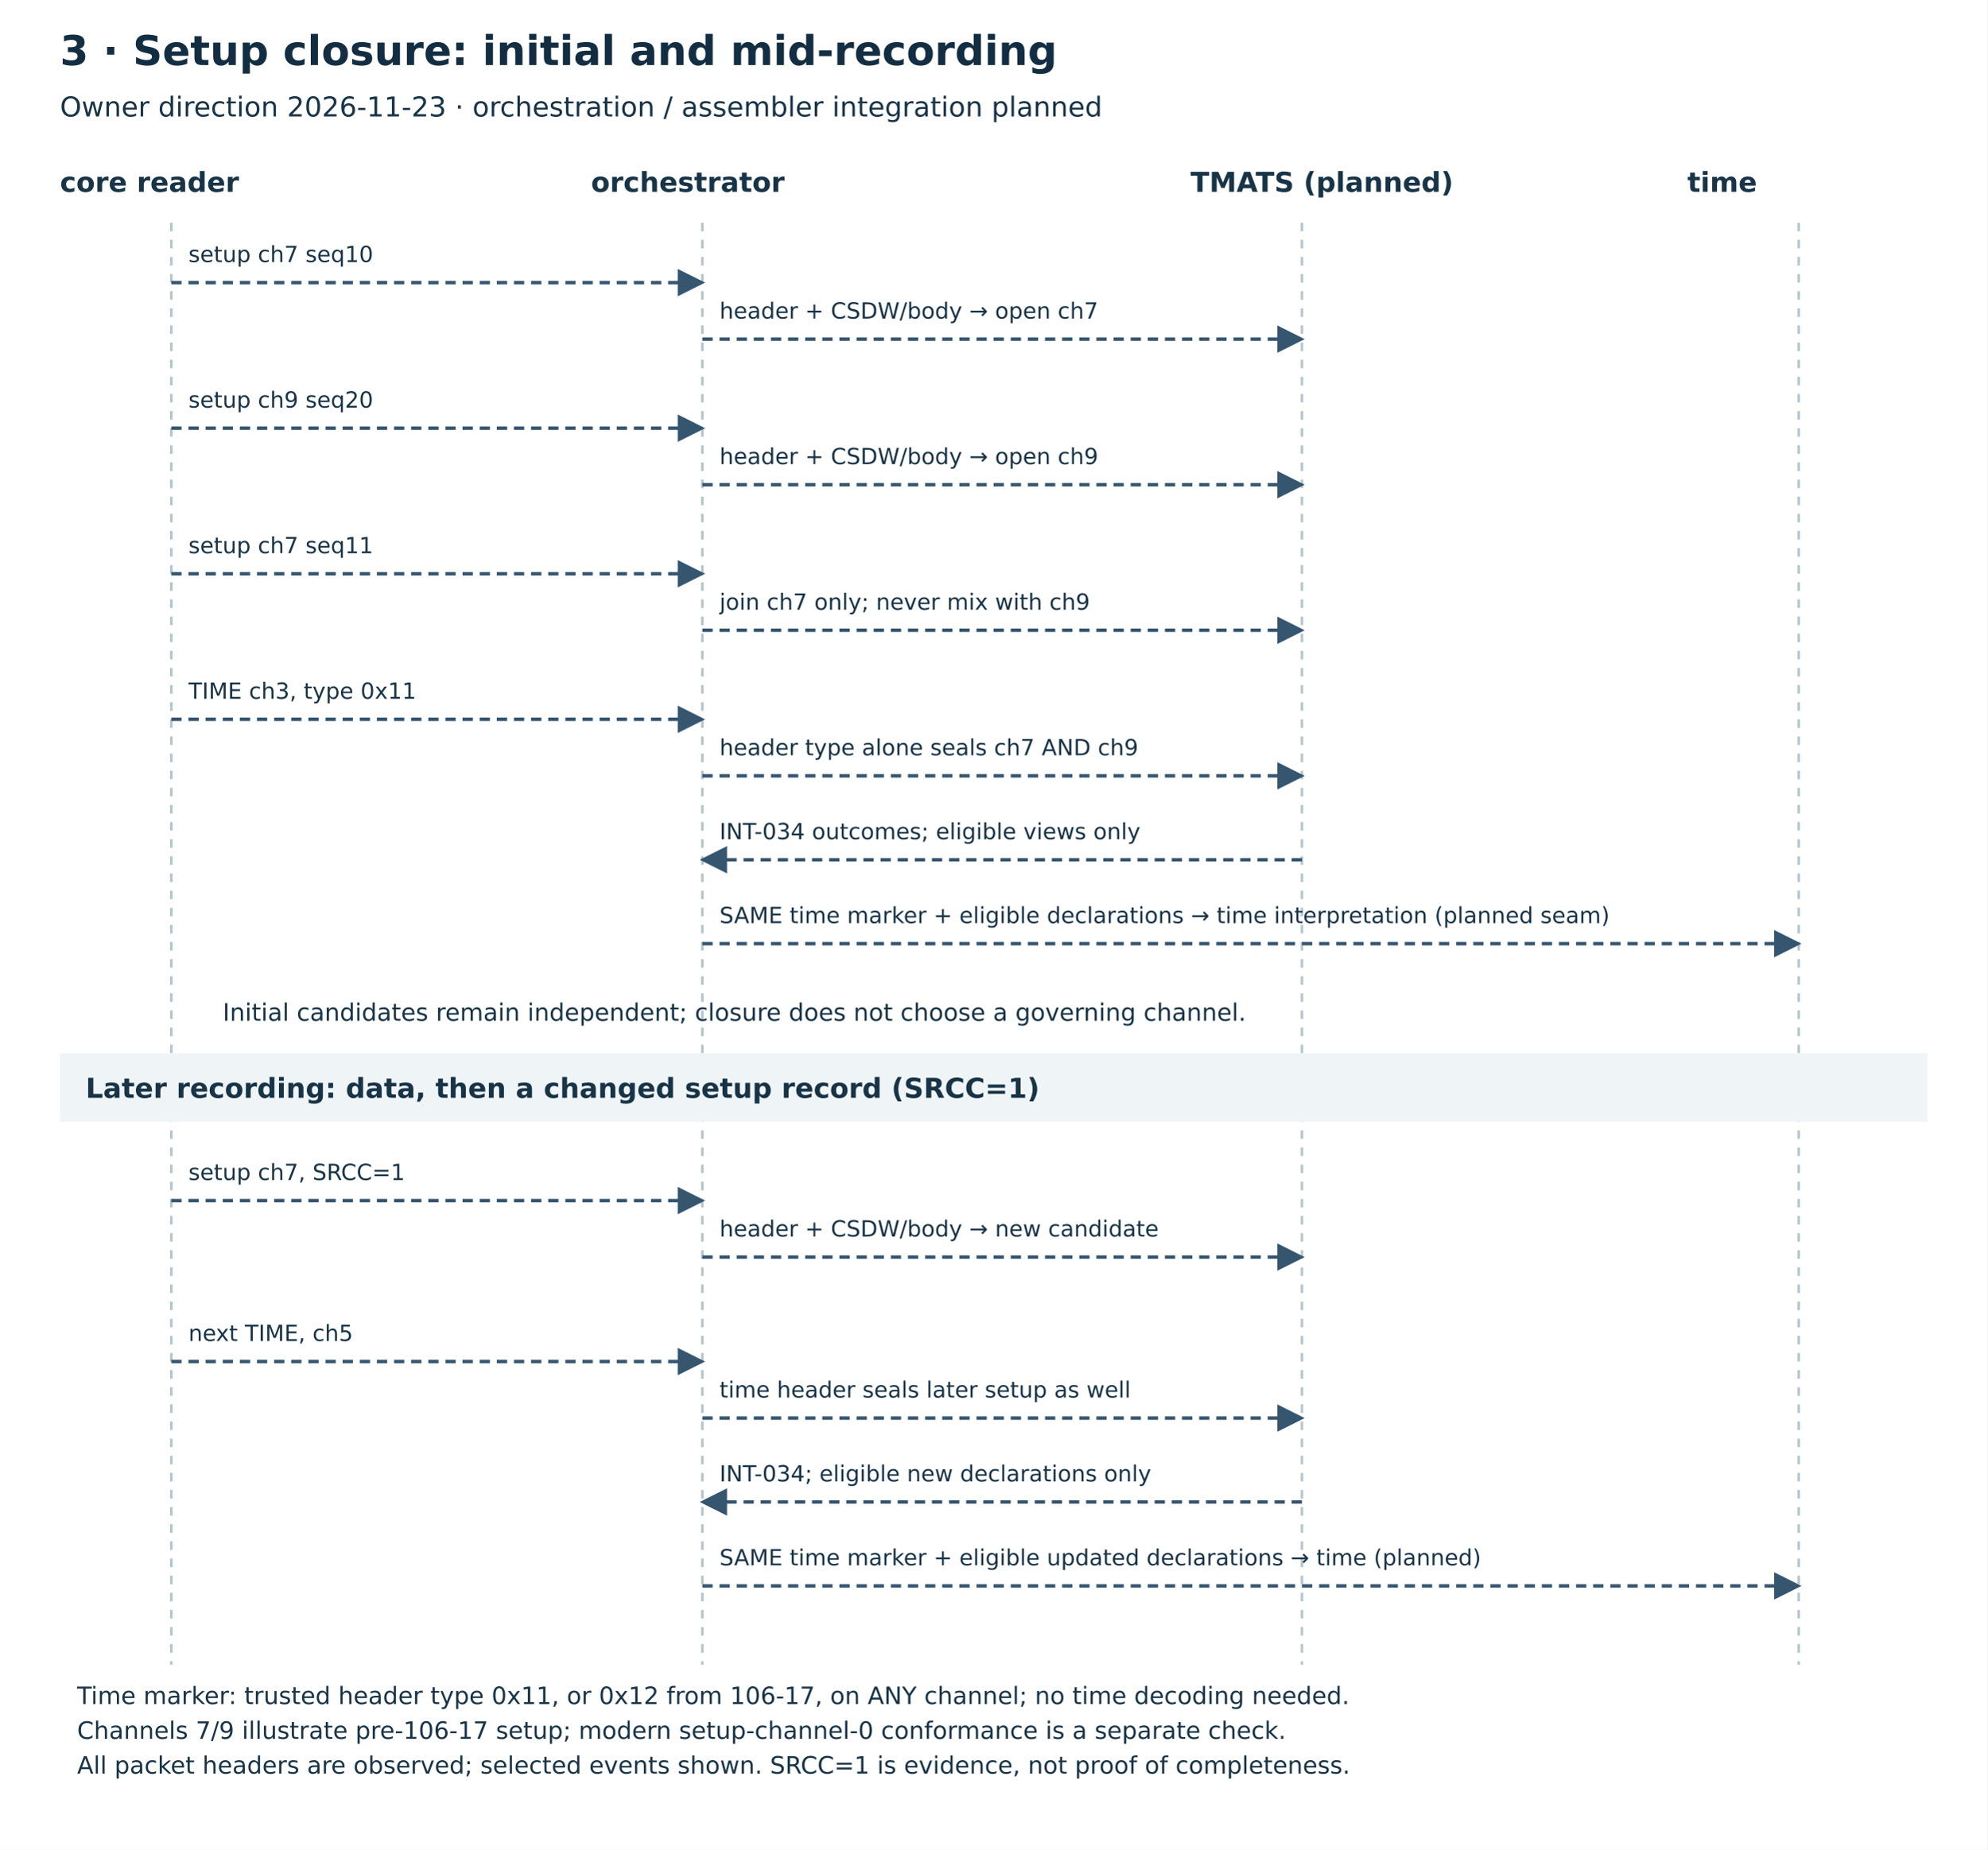
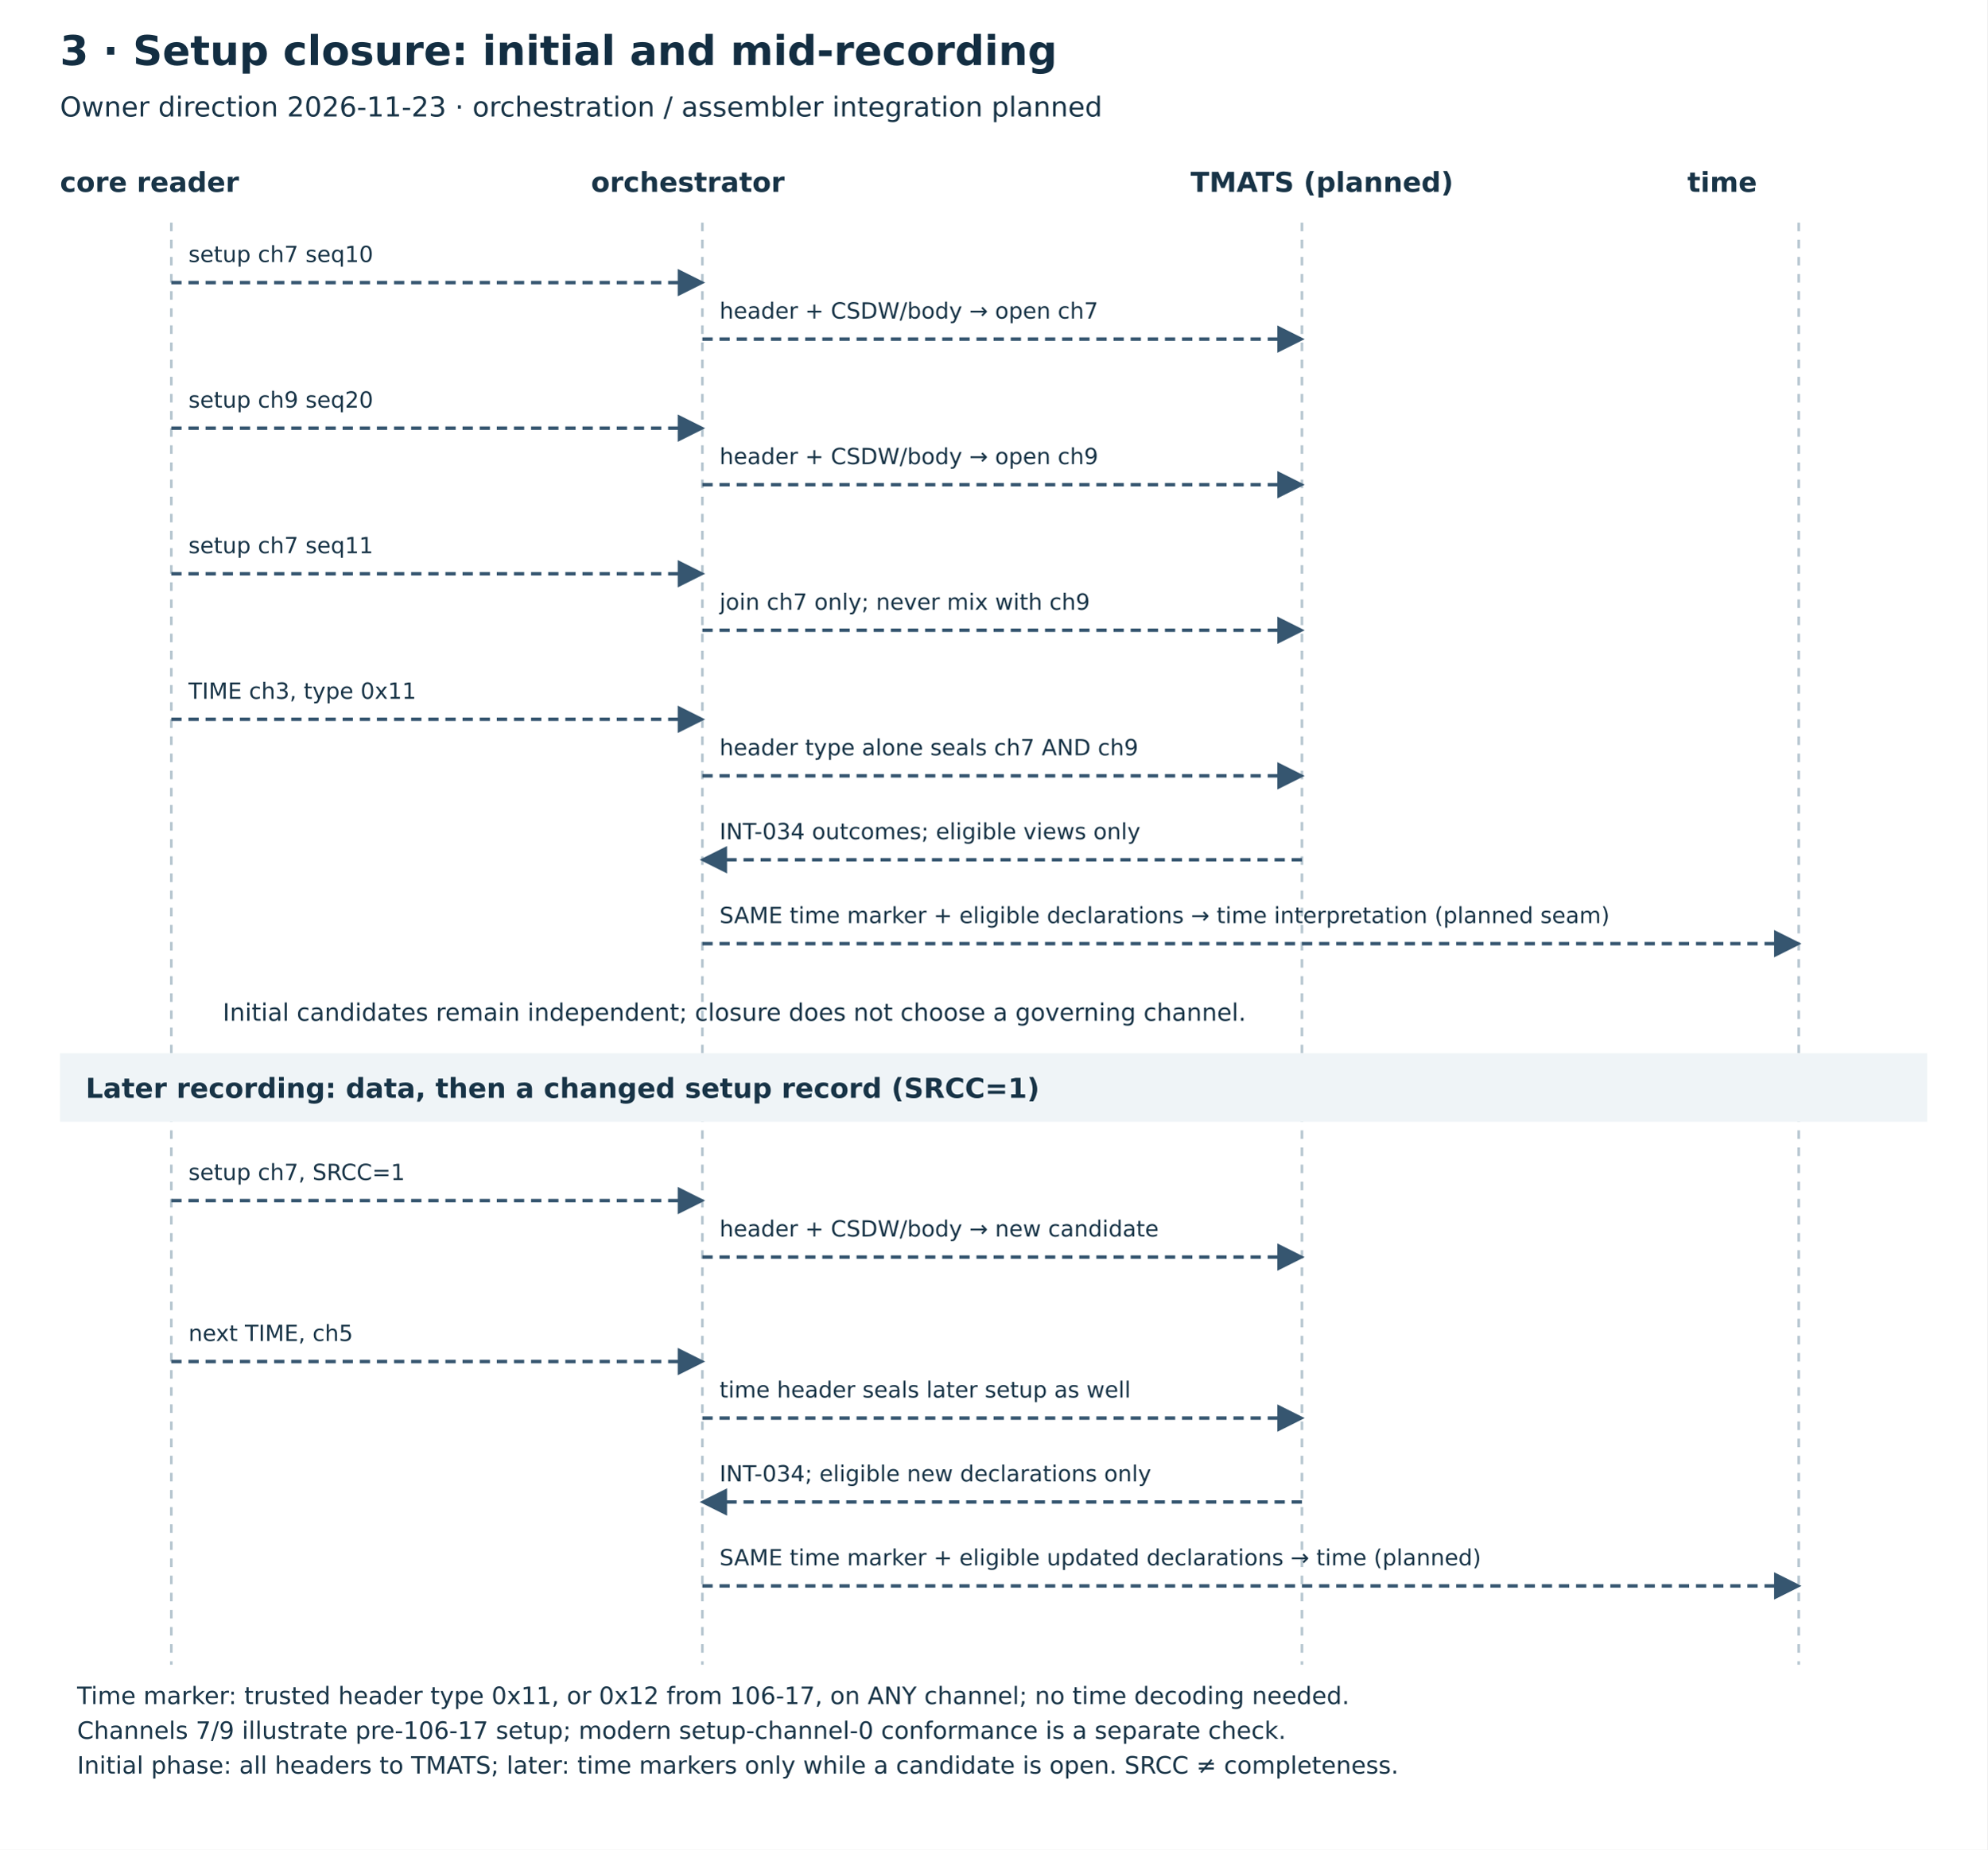
<svg xmlns="http://www.w3.org/2000/svg" width="1160" height="1080" viewBox="0 0 1160 1080" role="img" aria-labelledby="title desc">
  <defs>
    <marker id="arrow" viewBox="0 0 10 10" refX="9" refY="5" markerWidth="8" markerHeight="8" orient="auto-start-reverse">
      <path d="M 0 0 L 10 5 L 0 10 z" fill="#365670" />
    </marker>
  </defs>
  <rect width="1160" height="1080" fill="#fff" />
  <text x="35" y="38" font-family="DejaVu Sans, sans-serif" font-size="24" fill="#132e42" font-weight="bold">
    <tspan x="35" dy="0">3 · Setup closure: initial and mid-recording</tspan>
  </text>
  <text x="35" y="68" font-family="DejaVu Sans, sans-serif" font-size="16" fill="#183447">
    <tspan x="35" dy="0">Owner direction 2026-11-23 · orchestration / assembler integration planned</tspan>
  </text>
  <text x="35" y="112" font-family="DejaVu Sans, sans-serif" font-size="16" fill="#183447" font-weight="bold">
    <tspan x="35" dy="0">core reader</tspan>
  </text>
  <path d="M100 130 V1015" fill="none" stroke="#b5c5cf" stroke-width="1.5" stroke-dasharray="5 5" />
  <text x="345" y="112" font-family="DejaVu Sans, sans-serif" font-size="16" fill="#183447" font-weight="bold">
    <tspan x="345" dy="0">orchestrator</tspan>
  </text>
  <path d="M410 130 V1015" fill="none" stroke="#b5c5cf" stroke-width="1.5" stroke-dasharray="5 5" />
  <text x="695" y="112" font-family="DejaVu Sans, sans-serif" font-size="16" fill="#183447" font-weight="bold">
    <tspan x="695" dy="0">TMATS (planned)</tspan>
  </text>
  <path d="M760 130 V1015" fill="none" stroke="#b5c5cf" stroke-width="1.5" stroke-dasharray="5 5" />
  <text x="985" y="112" font-family="DejaVu Sans, sans-serif" font-size="16" fill="#183447" font-weight="bold">
    <tspan x="985" dy="0">time</tspan>
  </text>
  <path d="M1050 130 V1015" fill="none" stroke="#b5c5cf" stroke-width="1.5" stroke-dasharray="5 5" />
  <path d="M100 165 H410" fill="none" stroke="#365670" stroke-width="2" marker-end="url(#arrow)" stroke-dasharray="6 4" />
  <text x="110" y="153" font-family="DejaVu Sans, sans-serif" font-size="13" fill="#183447">
    <tspan x="110" dy="0">setup ch7 seq10</tspan>
  </text>
  <path d="M410 198 H760" fill="none" stroke="#365670" stroke-width="2" marker-end="url(#arrow)" stroke-dasharray="6 4" />
  <text x="420" y="186" font-family="DejaVu Sans, sans-serif" font-size="13" fill="#183447">
    <tspan x="420" dy="0">header + CSDW/body → open ch7</tspan>
  </text>
  <path d="M100 250 H410" fill="none" stroke="#365670" stroke-width="2" marker-end="url(#arrow)" stroke-dasharray="6 4" />
  <text x="110" y="238" font-family="DejaVu Sans, sans-serif" font-size="13" fill="#183447">
    <tspan x="110" dy="0">setup ch9 seq20</tspan>
  </text>
  <path d="M410 283 H760" fill="none" stroke="#365670" stroke-width="2" marker-end="url(#arrow)" stroke-dasharray="6 4" />
  <text x="420" y="271" font-family="DejaVu Sans, sans-serif" font-size="13" fill="#183447">
    <tspan x="420" dy="0">header + CSDW/body → open ch9</tspan>
  </text>
  <path d="M100 335 H410" fill="none" stroke="#365670" stroke-width="2" marker-end="url(#arrow)" stroke-dasharray="6 4" />
  <text x="110" y="323" font-family="DejaVu Sans, sans-serif" font-size="13" fill="#183447">
    <tspan x="110" dy="0">setup ch7 seq11</tspan>
  </text>
  <path d="M410 368 H760" fill="none" stroke="#365670" stroke-width="2" marker-end="url(#arrow)" stroke-dasharray="6 4" />
  <text x="420" y="356" font-family="DejaVu Sans, sans-serif" font-size="13" fill="#183447">
    <tspan x="420" dy="0">join ch7 only; never mix with ch9</tspan>
  </text>
  <path d="M100 420 H410" fill="none" stroke="#365670" stroke-width="2" marker-end="url(#arrow)" stroke-dasharray="6 4" />
  <text x="110" y="408" font-family="DejaVu Sans, sans-serif" font-size="13" fill="#183447">
    <tspan x="110" dy="0">TIME ch3, type 0x11</tspan>
  </text>
  <path d="M410 453 H760" fill="none" stroke="#365670" stroke-width="2" marker-end="url(#arrow)" stroke-dasharray="6 4" />
  <text x="420" y="441" font-family="DejaVu Sans, sans-serif" font-size="13" fill="#183447">
    <tspan x="420" dy="0">header type alone seals ch7 AND ch9</tspan>
  </text>
  <path d="M760 502 H410" fill="none" stroke="#365670" stroke-width="2" marker-end="url(#arrow)" stroke-dasharray="6 4" />
  <text x="420" y="490" font-family="DejaVu Sans, sans-serif" font-size="13" fill="#183447">
    <tspan x="420" dy="0">INT-034 outcomes; eligible views only</tspan>
  </text>
  <path d="M410 551 H1050" fill="none" stroke="#365670" stroke-width="2" marker-end="url(#arrow)" stroke-dasharray="6 4" />
  <text x="420" y="539" font-family="DejaVu Sans, sans-serif" font-size="13" fill="#183447">
    <tspan x="420" dy="0">SAME time marker + eligible declarations → time interpretation (planned seam)</tspan>
  </text>
  <text x="130" y="596" font-family="DejaVu Sans, sans-serif" font-size="14" fill="#183447">
    <tspan x="130" dy="0">Initial candidates remain independent; closure does not choose a governing channel.</tspan>
  </text>
  <rect x="35" y="615" width="1090" height="40" fill="#eff4f7" />
  <text x="50" y="641" font-family="DejaVu Sans, sans-serif" font-size="16" fill="#183447" font-weight="bold">
    <tspan x="50" dy="0">Later recording: data, then a changed setup record (SRCC=1)</tspan>
  </text>
  <path d="M100 701 H410" fill="none" stroke="#365670" stroke-width="2" marker-end="url(#arrow)" stroke-dasharray="6 4" />
  <text x="110" y="689" font-family="DejaVu Sans, sans-serif" font-size="13" fill="#183447">
    <tspan x="110" dy="0">setup ch7, SRCC=1</tspan>
  </text>
  <path d="M410 734 H760" fill="none" stroke="#365670" stroke-width="2" marker-end="url(#arrow)" stroke-dasharray="6 4" />
  <text x="420" y="722" font-family="DejaVu Sans, sans-serif" font-size="13" fill="#183447">
    <tspan x="420" dy="0">header + CSDW/body → new candidate</tspan>
  </text>
  <path d="M100 795 H410" fill="none" stroke="#365670" stroke-width="2" marker-end="url(#arrow)" stroke-dasharray="6 4" />
  <text x="110" y="783" font-family="DejaVu Sans, sans-serif" font-size="13" fill="#183447">
    <tspan x="110" dy="0">next TIME, ch5</tspan>
  </text>
  <path d="M410 828 H760" fill="none" stroke="#365670" stroke-width="2" marker-end="url(#arrow)" stroke-dasharray="6 4" />
  <text x="420" y="816" font-family="DejaVu Sans, sans-serif" font-size="13" fill="#183447">
    <tspan x="420" dy="0">time header seals later setup as well</tspan>
  </text>
  <path d="M760 877 H410" fill="none" stroke="#365670" stroke-width="2" marker-end="url(#arrow)" stroke-dasharray="6 4" />
  <text x="420" y="865" font-family="DejaVu Sans, sans-serif" font-size="13" fill="#183447">
    <tspan x="420" dy="0">INT-034; eligible new declarations only</tspan>
  </text>
  <path d="M410 926 H1050" fill="none" stroke="#365670" stroke-width="2" marker-end="url(#arrow)" stroke-dasharray="6 4" />
  <text x="420" y="914" font-family="DejaVu Sans, sans-serif" font-size="13" fill="#183447">
    <tspan x="420" dy="0">SAME time marker + eligible updated declarations → time (planned)</tspan>
  </text>
  <rect x="35" y="972" width="1090" height="100" fill="#fff" />
  <text x="45" y="995" font-family="DejaVu Sans, sans-serif" font-size="14" fill="#183447">
    <tspan x="45" dy="0">Time marker: trusted header type 0x11, or 0x12 from 106-17, on ANY channel; no time decoding needed.</tspan>
    <tspan x="45" dy="20.3">Channels 7/9 illustrate pre-106-17 setup; modern setup-channel-0 conformance is a separate check.</tspan>
-     <tspan x="45" dy="20.3">All packet headers are observed; selected events shown. SRCC=1 is evidence, not proof of completeness.</tspan>
+     <tspan x="45" dy="20.3">Initial phase: all headers to TMATS; later: time markers only while a candidate is open. SRCC ≠ completeness.</tspan>
  </text>
</svg>
